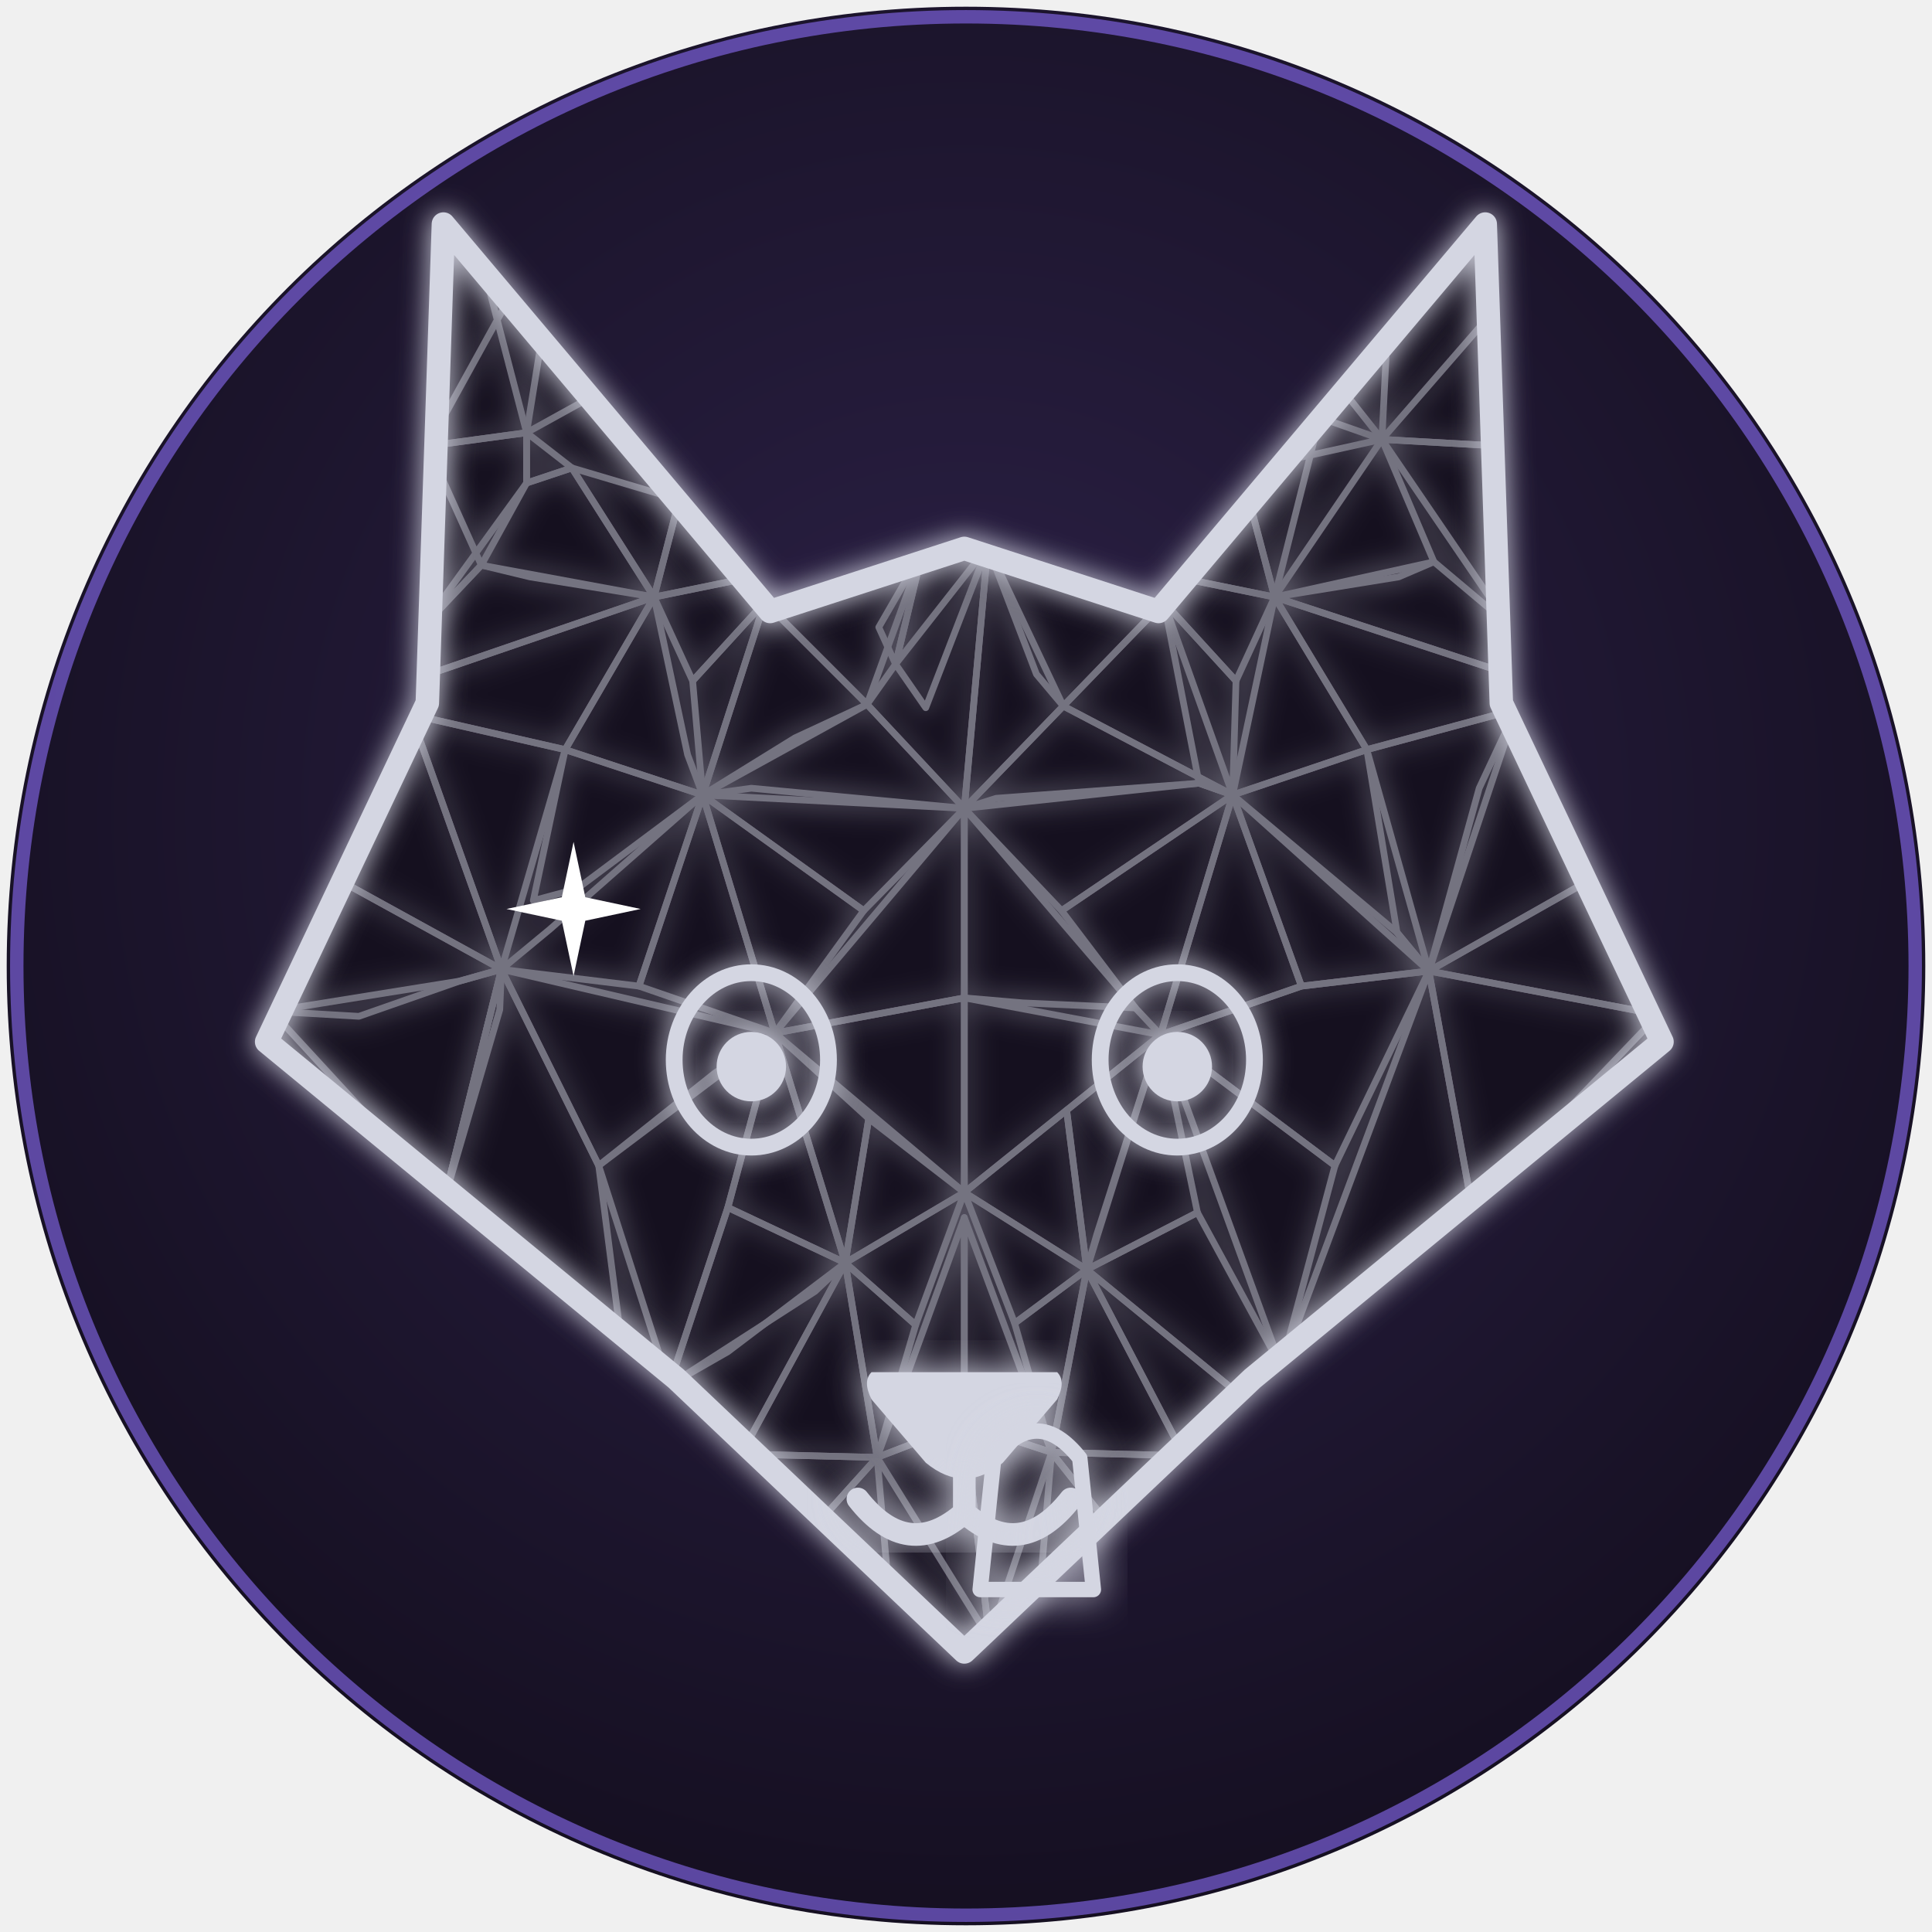
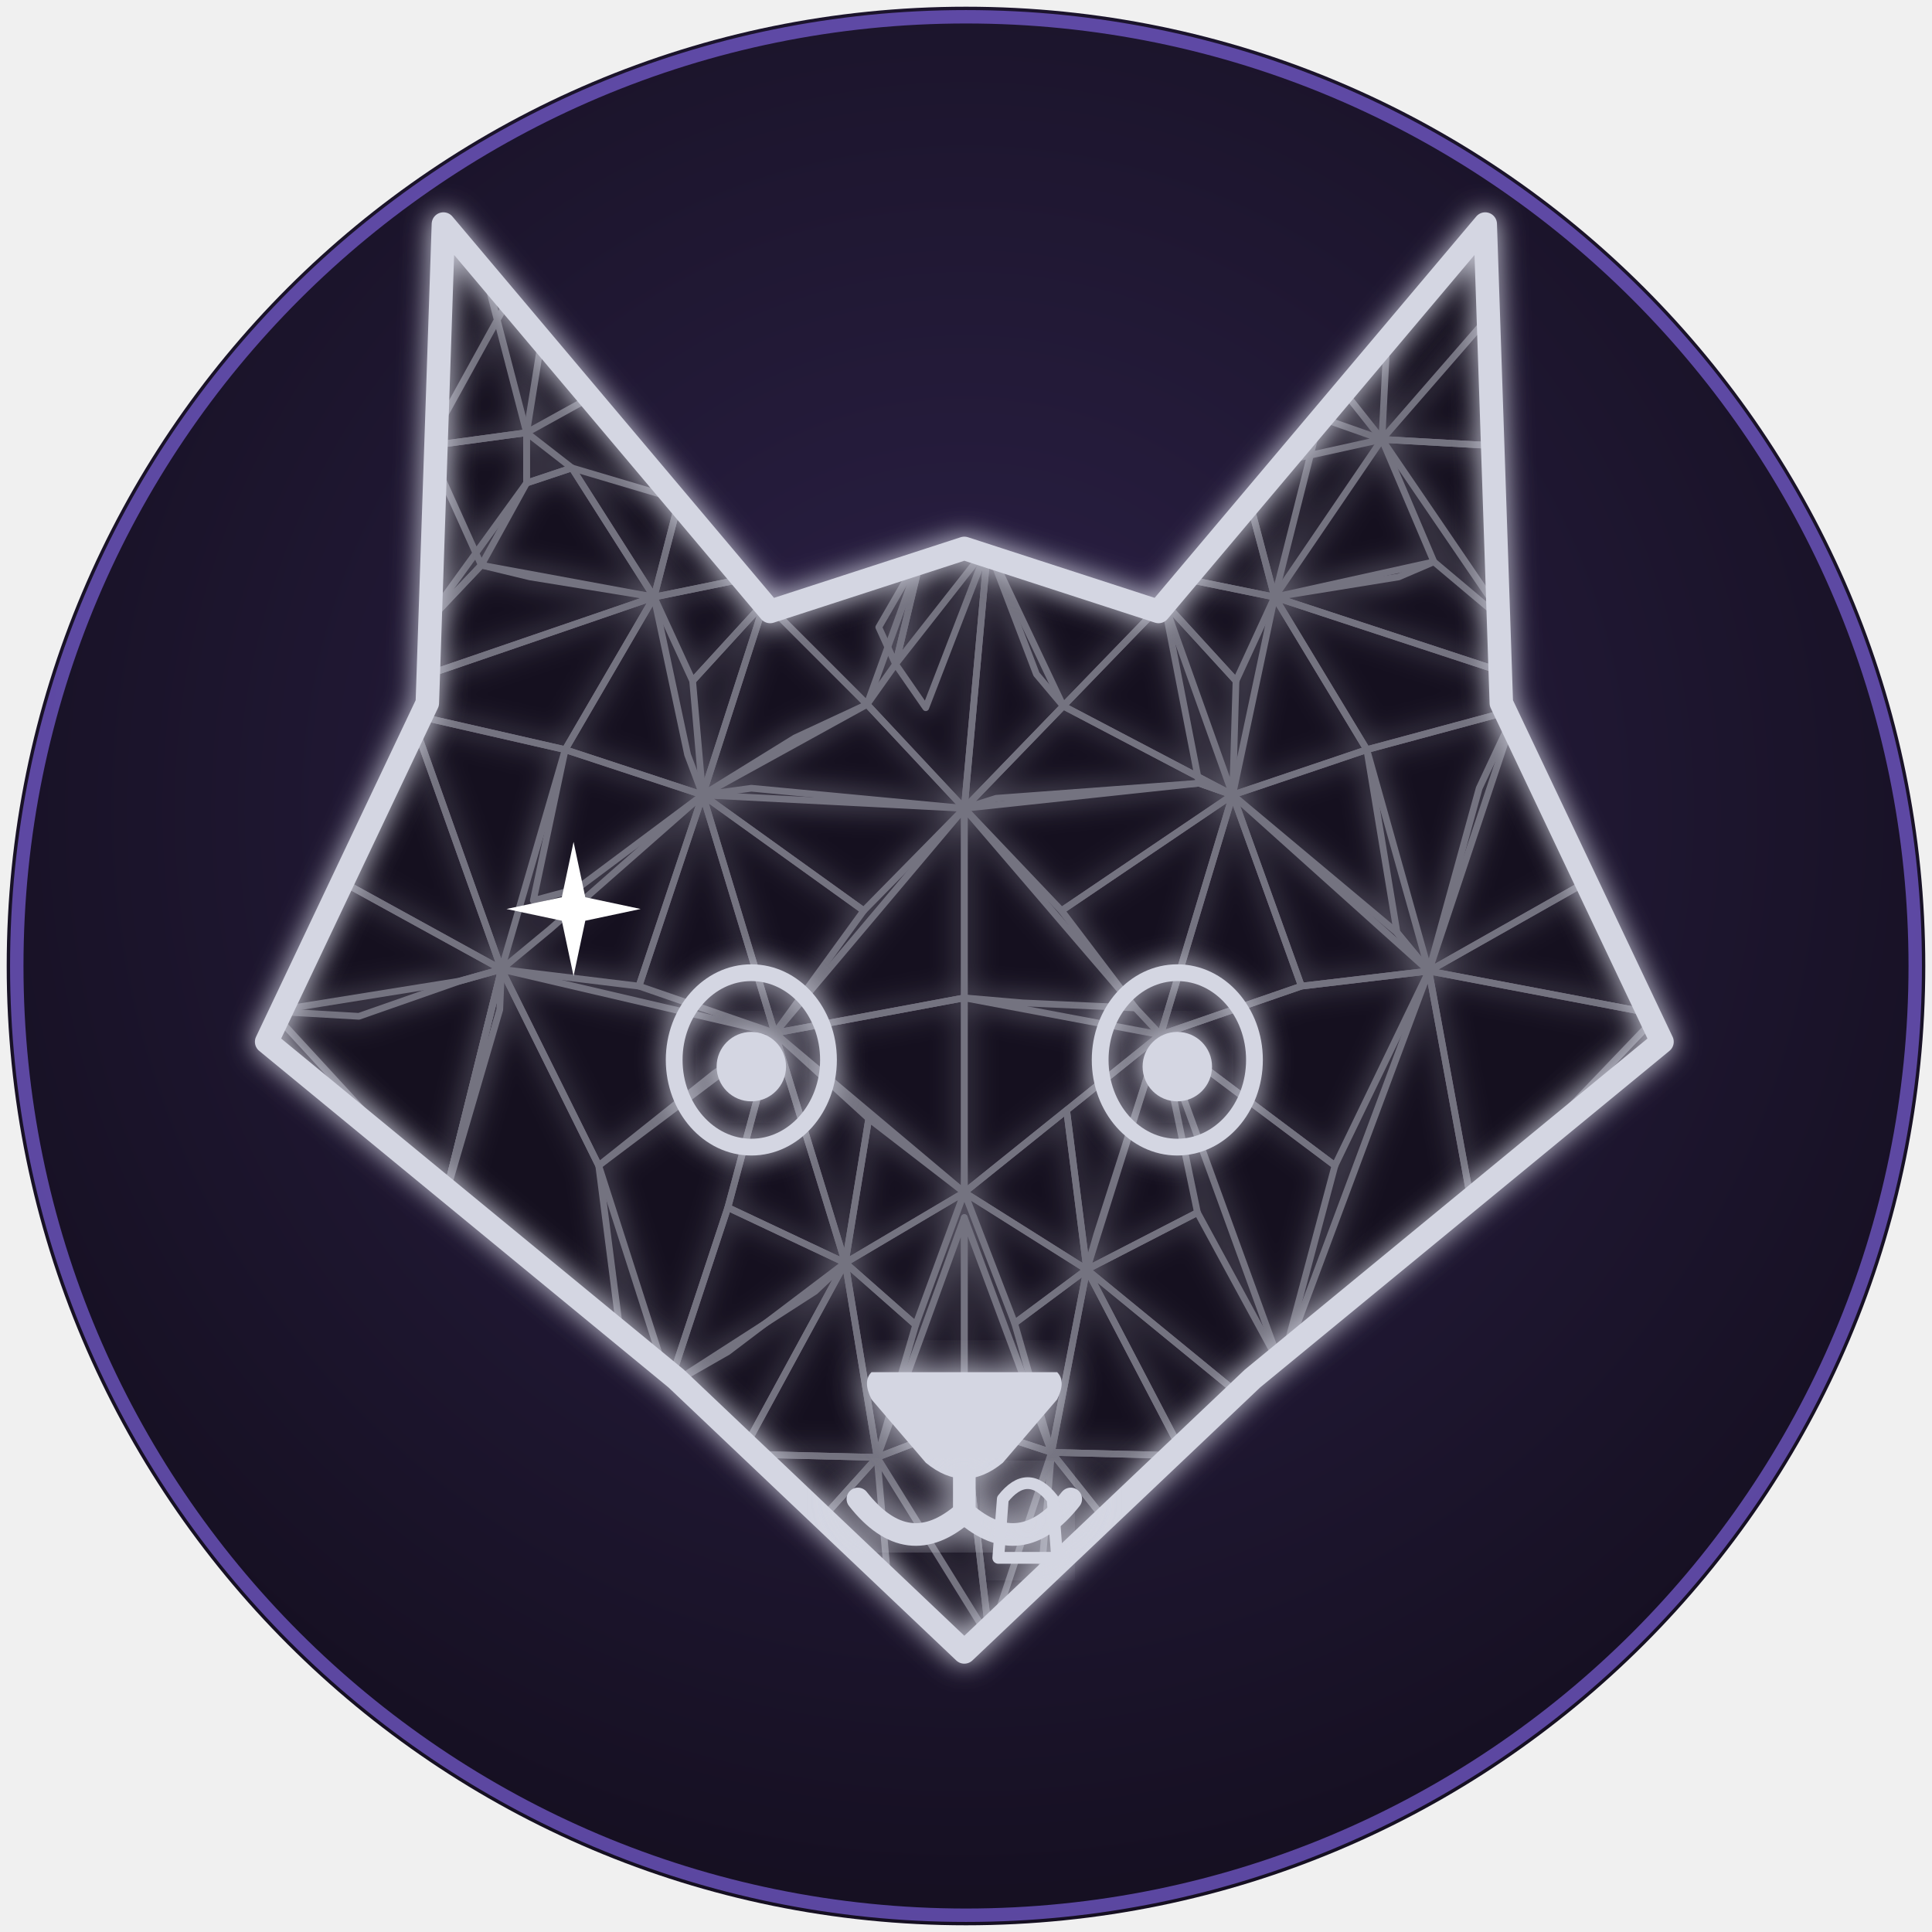
<svg xmlns="http://www.w3.org/2000/svg" viewBox="-38 -28 576 576" role="img" aria-label="Chico">
  <defs>
    <clipPath id="c-neon-chico">
      <circle cx="250" cy="260" r="286" />
    </clipPath>
    <clipPath id="head">
      <polygon points="94.2,38.8 191.6,154.3 249.5,135.5 307.4,154.3 404.8,38.8 409.6,181.6 457.5,282.6 335.4,383 249.5,464.5 163.6,383 41.5,282.6 89.4,181.6" />
    </clipPath>
    <radialGradient id="bg" cx="50%" cy="42%" r="65%">
      <stop offset="0" stop-color="#2c2147" />
      <stop offset="1" stop-color="#120d1c" />
    </radialGradient>
    <filter id="glow" x="-30%" y="-30%" width="160%" height="160%">
      <feGaussianBlur stdDeviation="4" result="b" />
      <feMerge>
        <feMergeNode in="b" />
        <feMergeNode in="SourceGraphic" />
      </feMerge>
    </filter>
  </defs>
  <g clip-path="url(#c-neon-chico)">
    <circle cx="250" cy="260" r="286" fill="url(#bg)" />
    <polygon points="94.2,38.8 191.6,154.3 249.5,135.5 307.4,154.3 404.8,38.8 409.6,181.6 457.5,282.6 335.4,383 249.5,464.5 163.6,383 41.5,282.6 89.4,181.6" fill="#15101f" />
    <g clip-path="url(#head)" fill="none" stroke="#d4d6e2" stroke-width="2" stroke-linejoin="round" opacity="0.5" filter="url(#glow)">
      <polygon points="111.5,261 193,280 140.5,319.5" />
      <polygon points="308,280.5 350,266 388,261.5 360,319.5" />
      <polygon points="140.5,319.5 175,292 193,280 179,332 161.5,385" />
      <polygon points="308,280.5 360,319.5 344,379.5" />
      <polygon points="94.5,329.5 111.5,261 140.5,319.5 147.5,374 100.5,334.5" />
      <polygon points="43,273.5 69,275 99,264.5 111.5,261 94.5,329.5" />
      <polygon points="388,261.5 456.5,274.5 401,332.5" />
      <polygon points="344,379.5 388,261.5 401,332.5" />
      <polygon points="193,280 249.5,269.5 249.5,327.5" />
      <polygon points="249.5,269.5 308,280.5 280,303 249.5,327.5" />
      <polygon points="193,280 249.5,213 249.5,269.5" />
      <polygon points="249.5,213 300.5,272.5 267,271 249.5,269.5" />
      <polygon points="171.5,209 219.5,243.5 193,280" />
      <polygon points="329.5,209 369.5,195.5 378.5,250 388,261.5" />
      <polygon points="369.5,195.5 414,183.5 388,261.5" />
      <polygon points="84.5,185 130.5,195.5 111.5,261" />
      <polygon points="171.5,209 249.5,213 219.5,243.5" />
      <polygon points="249.5,213 319.5,205.5 329.5,209 278.5,243.5" />
      <polygon points="278.5,243.5 329.5,209 308,280.5 300.5,272.5" />
      <polygon points="152.5,266 171.5,209 193,280" />
      <polygon points="329.5,209 378.5,250 388,261.5 350,266" />
      <polygon points="308,280.5 329.5,209 350,266" />
      <polygon points="121,240.5 130.5,195.5 171.5,209 134,237" />
      <polygon points="61.5,233.5 84.5,185 111.5,261" />
      <polygon points="388,261.5 403,207 414,183.5 437.5,233.5" />
      <polygon points="388,261.5 437.5,233.5 456.5,274.5" />
      <polygon points="43,273.5 61.5,233.5 111.5,261 99,264.5" />
      <polygon points="126,249 171.5,209 152.5,266 111.5,261" />
      <polygon points="342,150 374,103 389.5,139.5" />
      <polygon points="161.5,385 179,332 214,348.5 179,375" />
      <polygon points="329.5,209 342,150 369.5,195.5" />
      <polygon points="87,174 157,150 130.5,195.5 84.5,185" />
      <polygon points="130.5,195.5 157,150 167,197 171.5,209" />
      <polygon points="119,116 132.5,111.5 157,150 105.5,140.5" />
      <polygon points="342,150 379,144 389.5,139.5 411.5,158 412,173" />
      <polygon points="87.5,159.5 105.5,140.5 120,144 157,150 87,174" />
      <polygon points="342,150 412,173 414,183.5 369.5,195.5" />
      <polygon points="286,350.5 319,333.5 344,379.5 333,389" />
      <polygon points="279,182.5 309,151.5 319.5,205.5 329.5,209" />
      <polygon points="171.5,209 220.5,182 249.5,213 186,207" />
      <polygon points="171.5,209 190,151.5 220.5,182 199,192" />
      <polygon points="193,280 214,348.5 179,332" />
      <polygon points="249.5,213 279,182.5 329.5,209 319.5,205.5 259,210" />
      <polygon points="256.5,135 271,173 279,182.5 249.5,213" />
      <polygon points="289,340 308,280.5 319,333.5 286,350.5" />
      <polygon points="223.5,406.5 249.5,396.5 257,460.5" />
      <polygon points="223.5,406.5 249.5,335 249.5,396.5" />
      <polygon points="249.5,335 275.5,405 249.5,396.5" />
      <polygon points="249.5,396.5 275.5,405 257,460.5" />
      <polygon points="183,405.5 214,348.5 223.5,406.5" />
      <polygon points="214,348.5 221,305.5 249.5,327.5" />
      <polygon points="275.5,405 286,350.5 315,406" />
      <polygon points="249.5,327.5 275,307 280,303 286,350.5" />
      <polygon points="161.5,385 205,357 214,348.5 183,405.5 176,398.5" />
      <polygon points="193,280 221,305.5 214,348.5" />
      <polygon points="280,303 308,280.5 286,350.5" />
      <polygon points="286,350.5 333,389 323,398.5 315,406" />
      <polygon points="407.5,64.5 409.5,105 374,103" />
      <polygon points="374,103 409.5,105 410.5,133 411.5,158" />
      <polygon points="256.5,135 309,151.5 279,182.5" />
      <polygon points="229,170 256.5,135 249.5,213 220.5,182" />
      <polygon points="105.5,140.5 89.5,105 119,101 119,116 87.5,159.5" />
      <polygon points="214,348.5 235,367 223.5,406.5" />
      <polygon points="190,151.5 237,136.5 220.5,182" />
      <polygon points="214,348.5 249.5,327.5 235,367" />
      <polygon points="249.5,327.5 286,350.5 264.5,366.5" />
      <polygon points="264.5,366.5 286,350.5 275.5,405" />
      <polygon points="113.5,61.5 106.5,53 119,101 89.5,105" />
      <polygon points="157,150 184,144.5 190,151.5 168.5,175" />
      <polygon points="168.5,175 190,151.5 171.5,209" />
      <polygon points="309,151.5 315,144.5 342,150 330.5,175" />
      <polygon points="309,151.5 330.5,175 329.5,209" />
      <polygon points="229,170 237,136.5 256.5,135 238,183" />
      <polygon points="183,405.5 223.5,406.5 205.5,426.5" />
      <polygon points="205.5,426.5 223.5,406.5 227,446.5" />
      <polygon points="275.5,405 315,406 293,427" />
      <polygon points="272,446.5 275.5,405 293,427" />
      <polygon points="334.5,121.5 355.5,96.5 342,150" />
      <polygon points="132.5,111.5 164.5,121 157,150" />
      <polygon points="164.5,121 184,144.5 157,150" />
      <polygon points="315,144.5 334.5,121.5 342,150" />
      <polygon points="123.5,73 138,90.5 119,101" />
      <polygon points="362.5,88.5 375.5,73 374,103" />
      <polygon points="344.5,109.5 355.5,96.5 374,103" />
      <polygon points="224,159 237,136.5 229,170" />
      <polygon points="94.5,329.5 111.5,261 111,273" />
      <polygon points="119,101 132.5,111.5 119,116" />
    </g>
    <polygon points="94.2,38.8 191.6,154.3 249.5,135.5 307.4,154.3 404.8,38.8 409.6,181.6 457.5,282.6 335.4,383 249.5,464.5 163.6,383 41.5,282.6 89.4,181.6" fill="none" stroke="#d4d6e2" stroke-width="7" stroke-linejoin="round" filter="url(#glow)" />
    <path d="M133 223 L136.5 239.5 L153 243 L136.5 246.5 L133 263 L129.5 246.5 L113 243 L129.5 239.5 Z" fill="#ffffff" />
    <ellipse cx="186" cy="288" rx="23" ry="26" fill="none" stroke="#d4d6e2" stroke-width="5" filter="url(#glow)" />
    <circle cx="186" cy="290" r="10.35" fill="#d4d6e2" filter="url(#glow)" />
    <ellipse cx="313" cy="288" rx="23" ry="26" fill="none" stroke="#d4d6e2" stroke-width="5" filter="url(#glow)" />
    <circle cx="313" cy="290" r="10.35" fill="#d4d6e2" filter="url(#glow)" />
    <g transform="translate(249.5 400) scale(1.35) translate(-249.5 -400)">
      <path d="M229 386 L270 386 Q272 388 270 392 L258 406 Q249.5 413 241 406 L229 392 Q227 388 229 386 Z" fill="#d4d6e2" filter="url(#glow)" />
      <path d="M249.5 409 L249.5 417 M226 414 Q237 428 249.5 417 Q262 428 273 414" fill="none" stroke="#d4d6e2" stroke-width="5" stroke-linecap="round" stroke-linejoin="round" filter="url(#glow)" />
-       <path d="M253 434 L278 434 L275 405 Q265.5 393 256 405 Z" fill="none" stroke="#d4d6e2" stroke-width="3.4" stroke-linejoin="round" filter="url(#glow)" />
+       <path d="M257 427 L270 427 L269 414 Q263.5 407 258 414 Z" fill="none" stroke="#d4d6e2" stroke-width="2.6" stroke-linejoin="round" filter="url(#glow)" />
    </g>
    <circle cx="250" cy="260" r="283" fill="none" stroke="#8b6cf5" stroke-width="4" opacity="0.6" />
  </g>
</svg>
